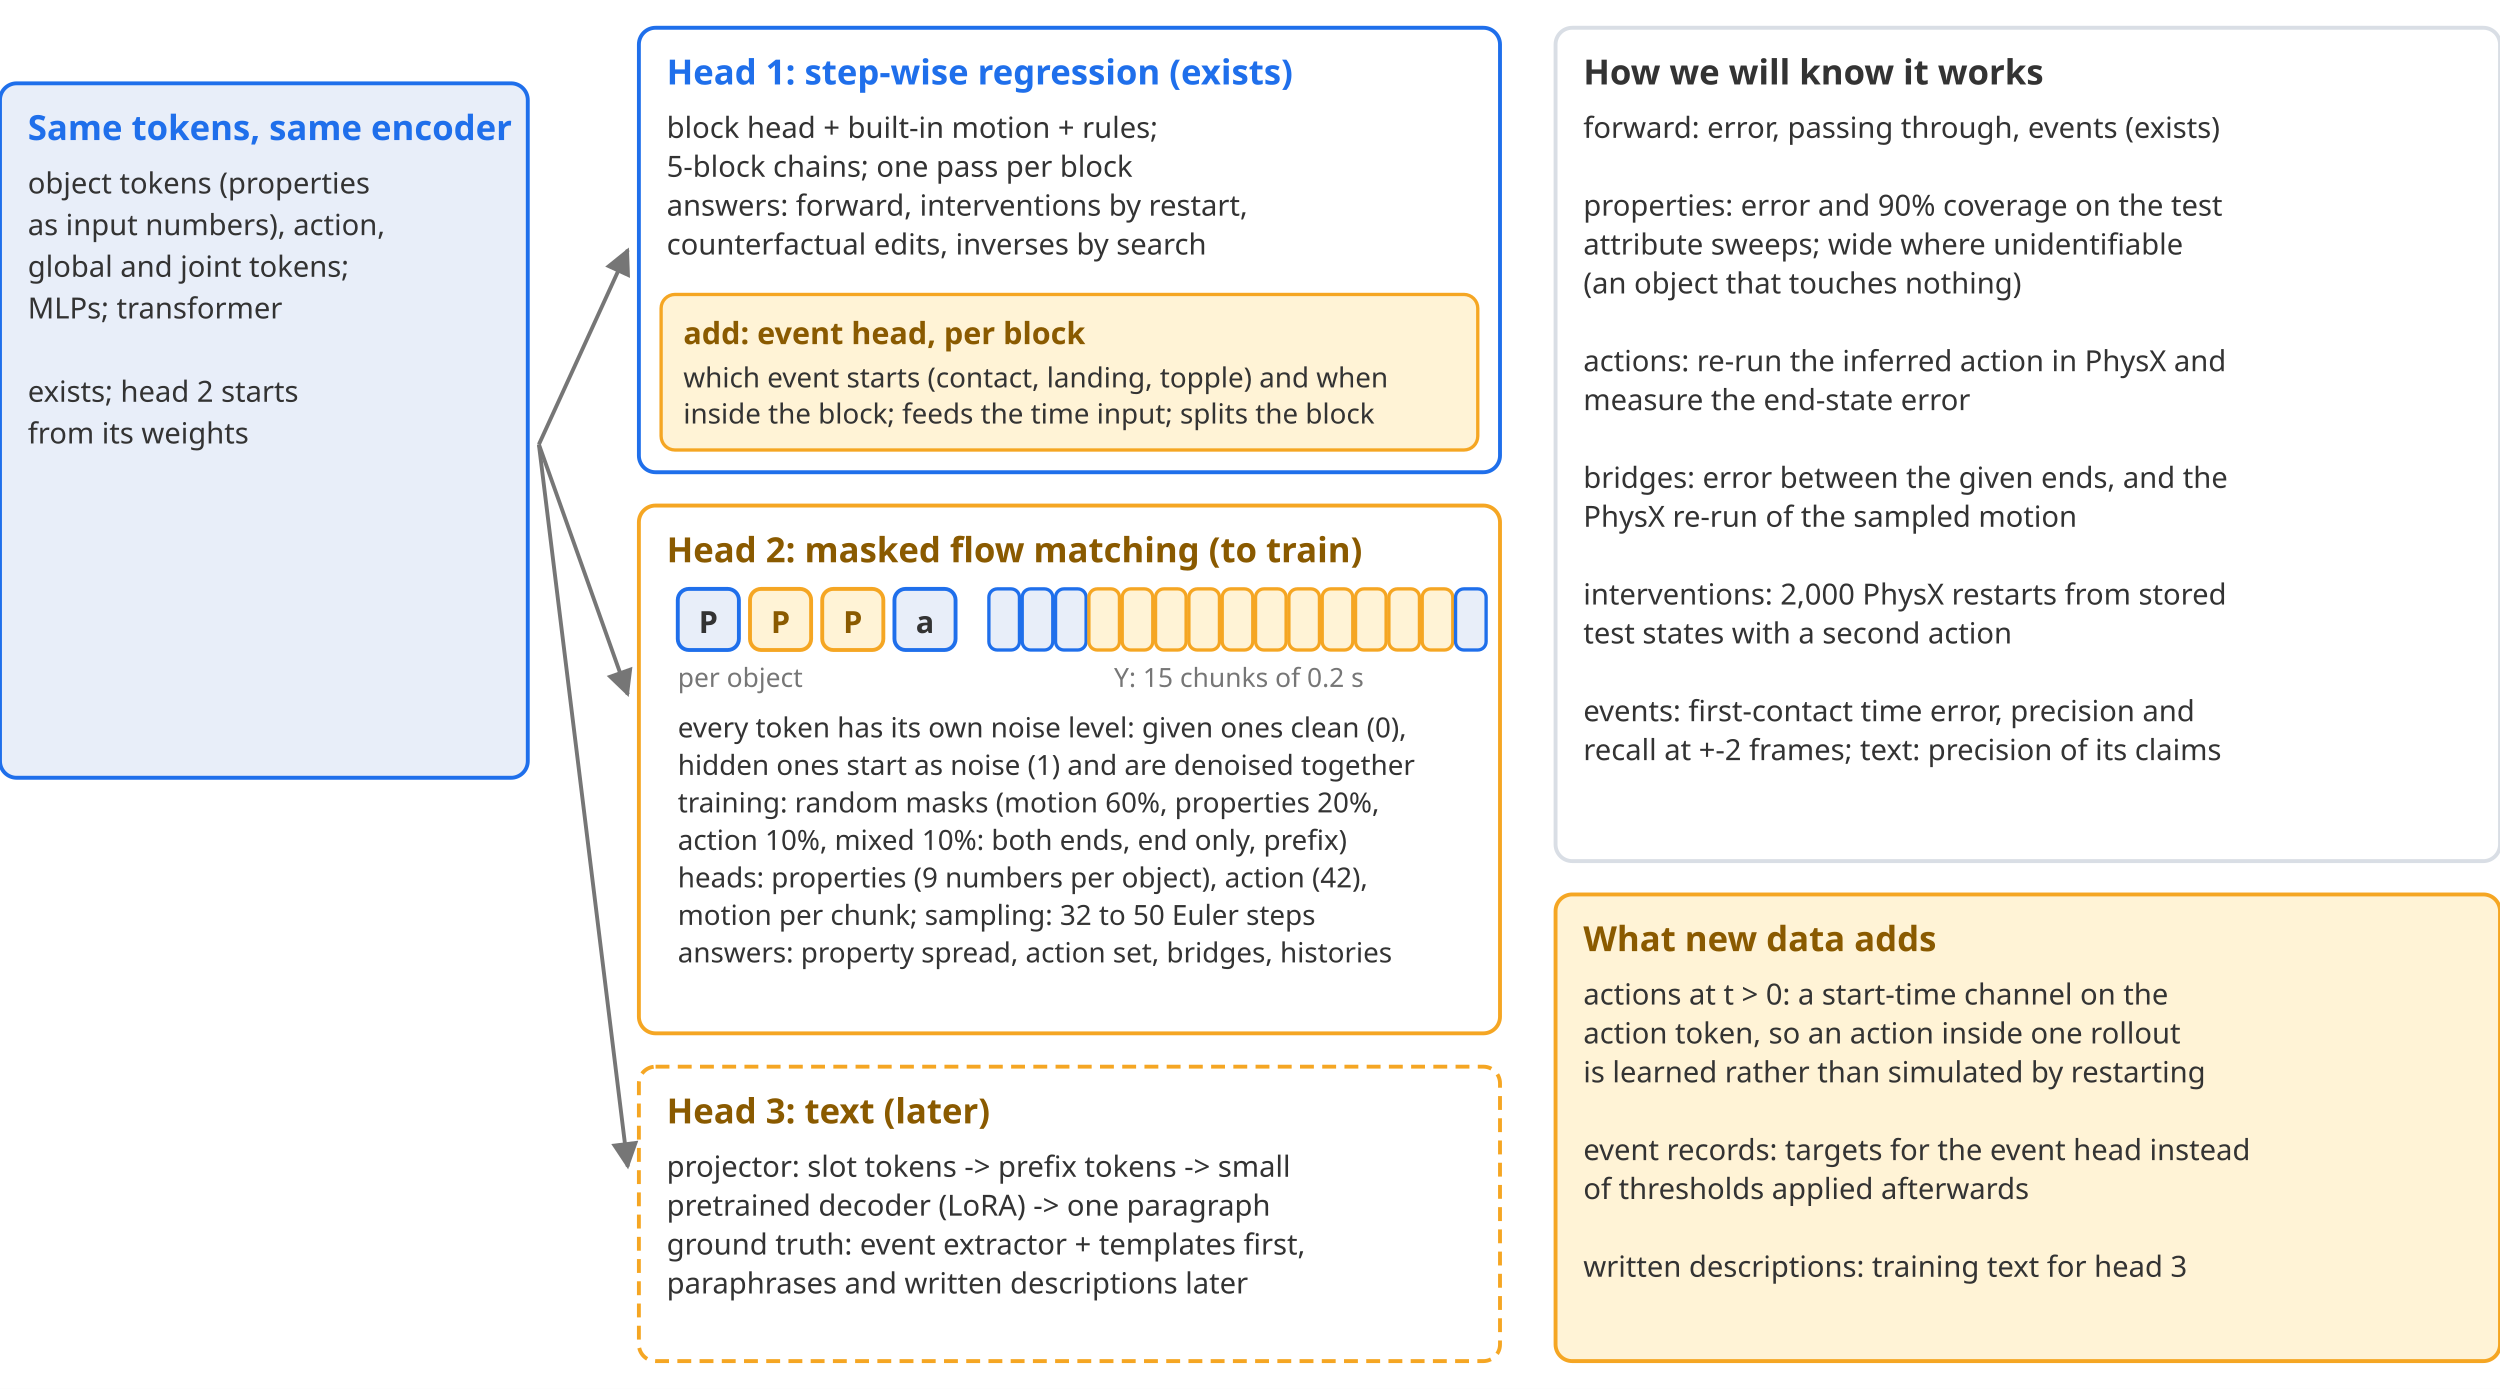
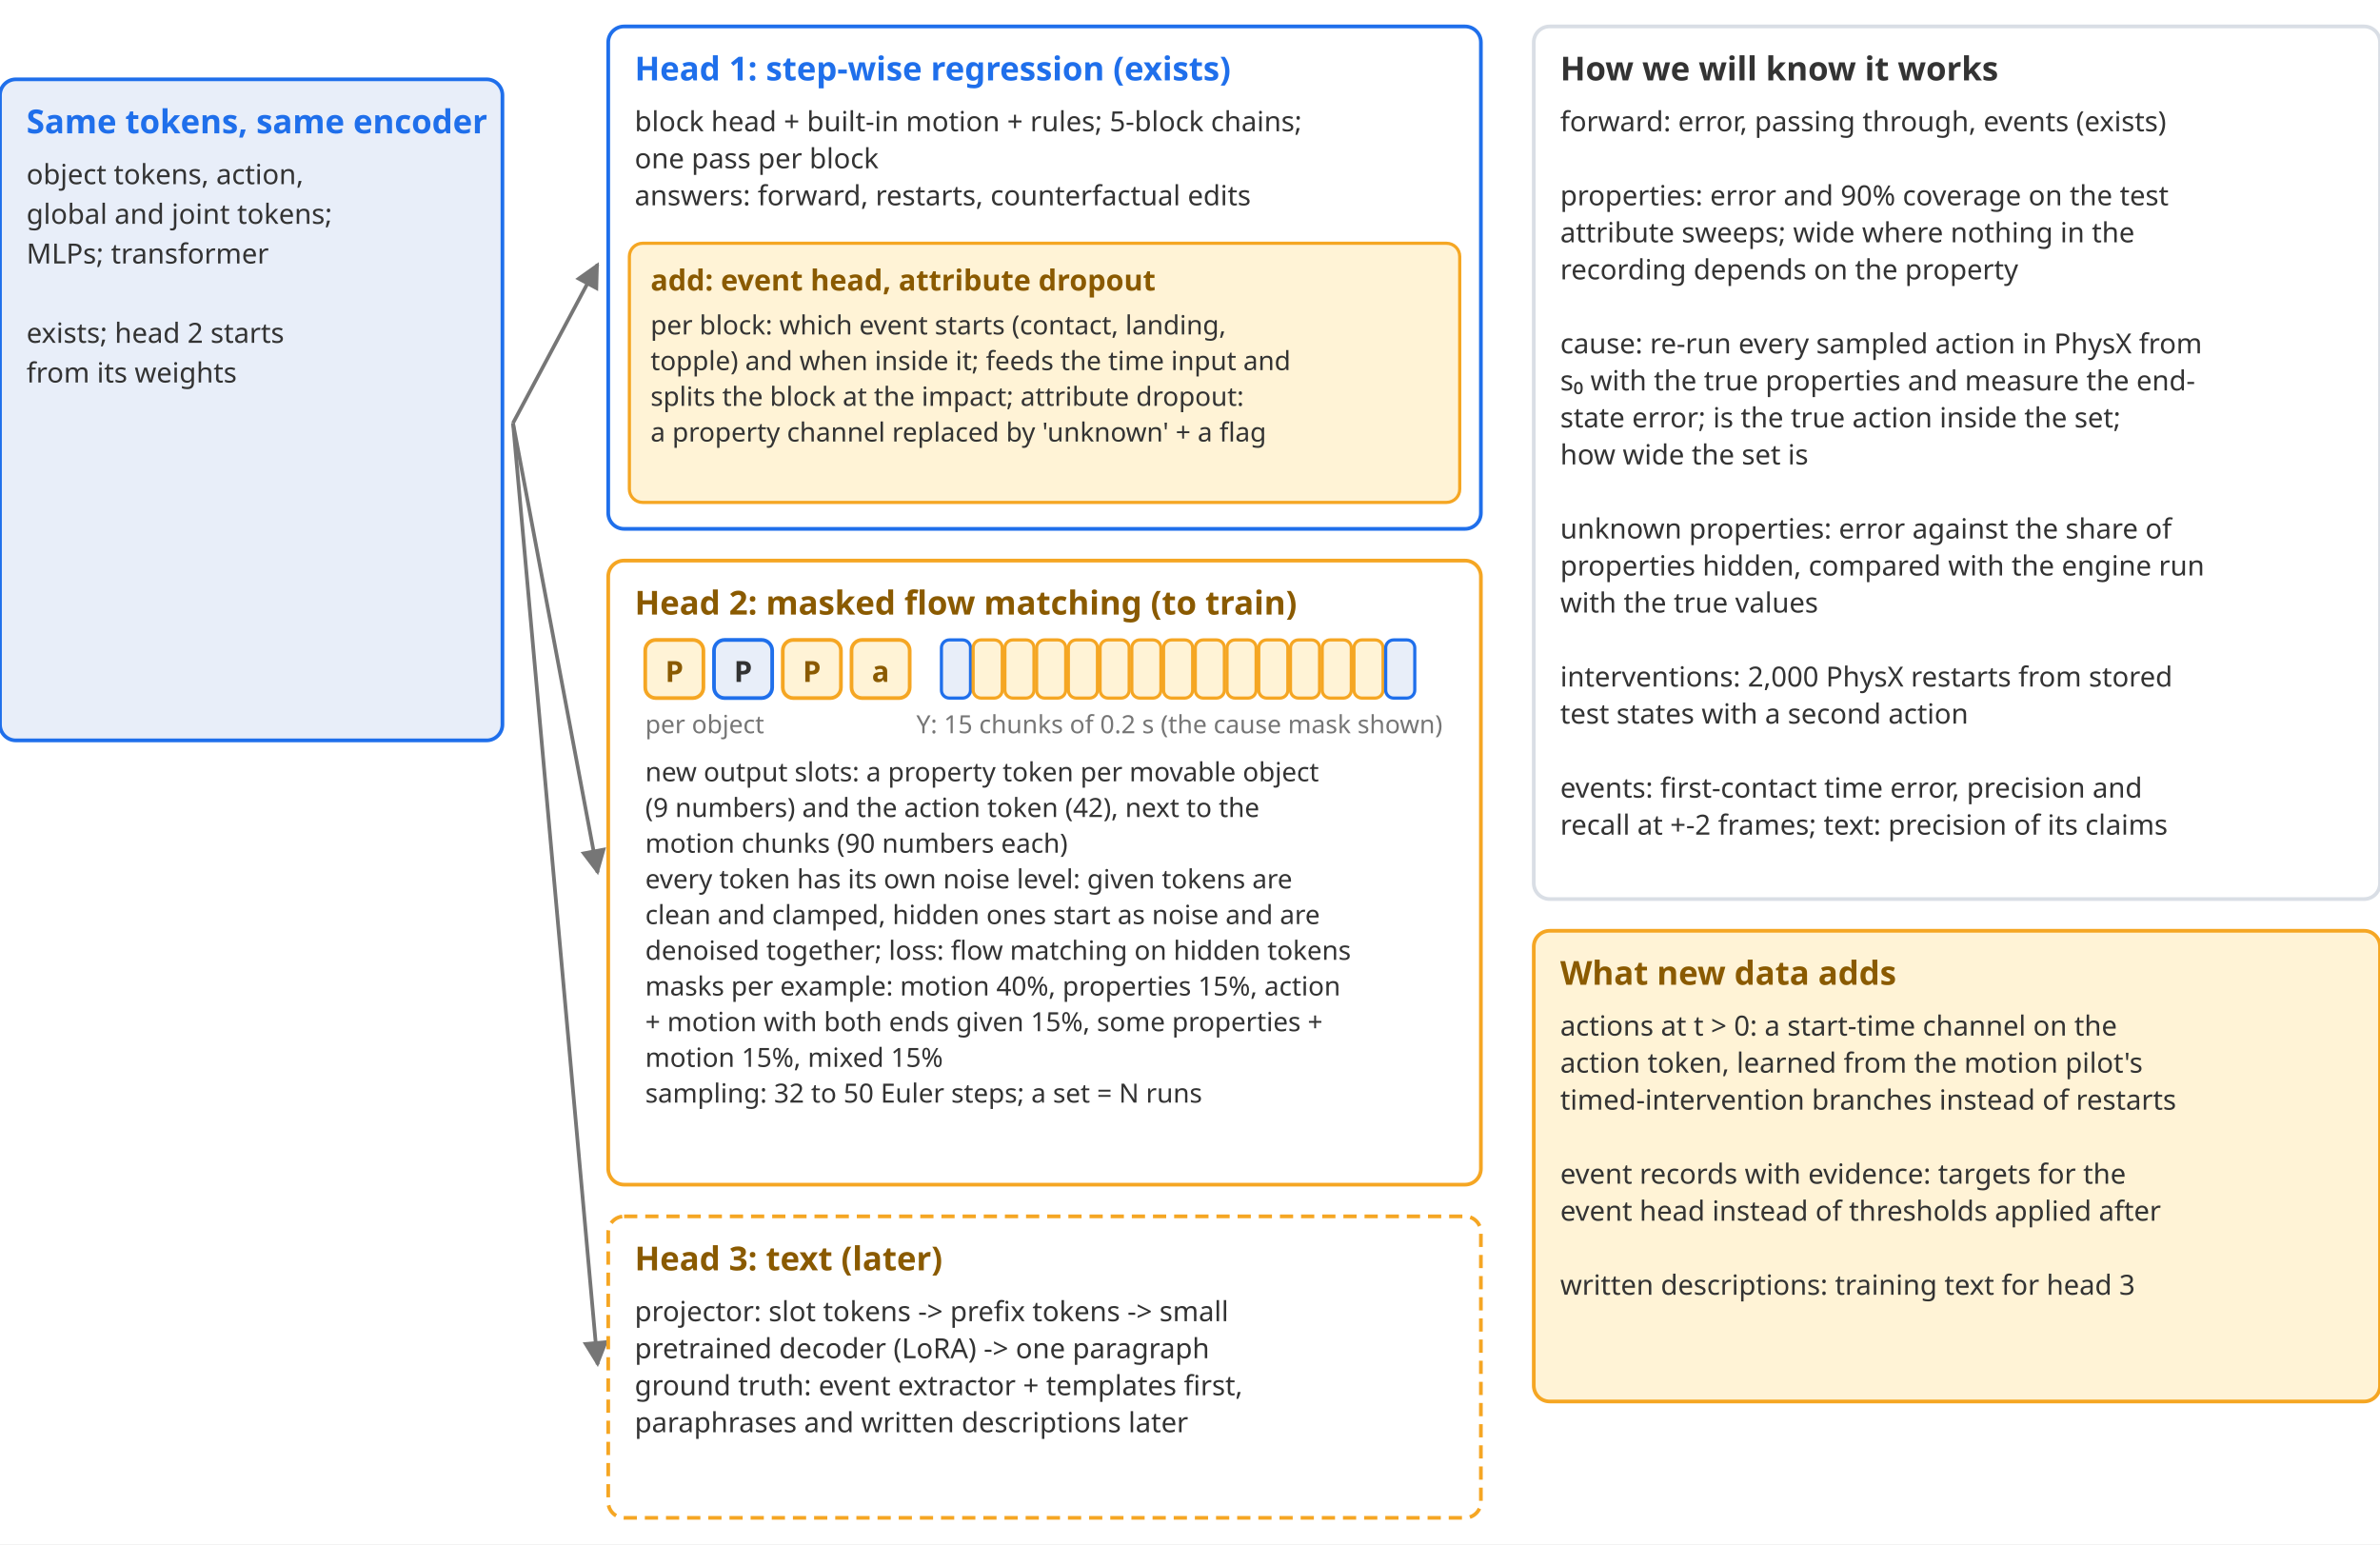
- <svg xmlns="http://www.w3.org/2000/svg" viewBox="0 0 900 500" width="900" height="500" role="img" aria-label="What to build: one encoder, the existing regression head with an event head, a masked flow-matching head, a text head">
+ <svg xmlns="http://www.w3.org/2000/svg" viewBox="0 0 900 584" width="900" height="584" role="img" aria-label="What to build: one encoder, the existing regression head with an event head and attribute dropout, a masked flow-matching head, a text head">
  <defs>
    <marker id="ah" viewBox="0 0 10 10" refX="9" refY="5" markerWidth="7" markerHeight="7" orient="auto-start-reverse">
      <path d="M0,0 L10,5 L0,10 z" fill="#767676" />
    </marker>
  </defs>
-   <rect width="900" height="500" fill="#fff" />
+   <rect width="900" height="584" fill="#fff" />
  <rect x="0" y="30" width="190" height="250" rx="6" fill="#e8eef9" stroke="#1f6feb" stroke-width="1.4" />
  <text x="10" y="46" font-family="'Noto Sans', 'Helvetica Neue', Helvetica, Arial, sans-serif" font-size="12.5" font-weight="bold" fill="#1f6feb" text-anchor="start" dominant-baseline="middle">Same tokens, same encoder</text>
-   <text x="10" y="66" font-family="'Noto Sans', 'Helvetica Neue', Helvetica, Arial, sans-serif" font-size="10.5" font-weight="normal" fill="#333" text-anchor="start" dominant-baseline="middle">object tokens (properties</text>
-   <text x="10" y="81" font-family="'Noto Sans', 'Helvetica Neue', Helvetica, Arial, sans-serif" font-size="10.5" font-weight="normal" fill="#333" text-anchor="start" dominant-baseline="middle">as input numbers), action,</text>
-   <text x="10" y="96" font-family="'Noto Sans', 'Helvetica Neue', Helvetica, Arial, sans-serif" font-size="10.5" font-weight="normal" fill="#333" text-anchor="start" dominant-baseline="middle">global and joint tokens;</text>
-   <text x="10" y="111" font-family="'Noto Sans', 'Helvetica Neue', Helvetica, Arial, sans-serif" font-size="10.5" font-weight="normal" fill="#333" text-anchor="start" dominant-baseline="middle">MLPs; transformer</text>
-   <text x="10" y="126" font-family="'Noto Sans', 'Helvetica Neue', Helvetica, Arial, sans-serif" font-size="10.5" font-weight="normal" fill="#333" text-anchor="start" dominant-baseline="middle" />
-   <text x="10" y="141" font-family="'Noto Sans', 'Helvetica Neue', Helvetica, Arial, sans-serif" font-size="10.5" font-weight="normal" fill="#333" text-anchor="start" dominant-baseline="middle">exists; head 2 starts</text>
-   <text x="10" y="156" font-family="'Noto Sans', 'Helvetica Neue', Helvetica, Arial, sans-serif" font-size="10.5" font-weight="normal" fill="#333" text-anchor="start" dominant-baseline="middle">from its weights</text>
-   <path d="M194,160 L226,90" fill="none" stroke="#767676" stroke-width="1.4" marker-end="url(#ah)" />
-   <path d="M194,160 L226,250" fill="none" stroke="#767676" stroke-width="1.4" marker-end="url(#ah)" />
-   <path d="M194,160 L226,420" fill="none" stroke="#767676" stroke-width="1.4" marker-end="url(#ah)" />
-   <rect x="230" y="10" width="310" height="160" rx="6" fill="#fff" stroke="#1f6feb" stroke-width="1.4" />
+   <text x="10" y="66" font-family="'Noto Sans', 'Helvetica Neue', Helvetica, Arial, sans-serif" font-size="10.5" font-weight="normal" fill="#333" text-anchor="start" dominant-baseline="middle">object tokens, action,</text>
+   <text x="10" y="81" font-family="'Noto Sans', 'Helvetica Neue', Helvetica, Arial, sans-serif" font-size="10.5" font-weight="normal" fill="#333" text-anchor="start" dominant-baseline="middle">global and joint tokens;</text>
+   <text x="10" y="96" font-family="'Noto Sans', 'Helvetica Neue', Helvetica, Arial, sans-serif" font-size="10.5" font-weight="normal" fill="#333" text-anchor="start" dominant-baseline="middle">MLPs; transformer</text>
+   <text x="10" y="111" font-family="'Noto Sans', 'Helvetica Neue', Helvetica, Arial, sans-serif" font-size="10.5" font-weight="normal" fill="#333" text-anchor="start" dominant-baseline="middle" />
+   <text x="10" y="126" font-family="'Noto Sans', 'Helvetica Neue', Helvetica, Arial, sans-serif" font-size="10.5" font-weight="normal" fill="#333" text-anchor="start" dominant-baseline="middle">exists; head 2 starts</text>
+   <text x="10" y="141" font-family="'Noto Sans', 'Helvetica Neue', Helvetica, Arial, sans-serif" font-size="10.5" font-weight="normal" fill="#333" text-anchor="start" dominant-baseline="middle">from its weights</text>
+   <path d="M194,160 L226,100" fill="none" stroke="#767676" stroke-width="1.4" marker-end="url(#ah)" />
+   <path d="M194,160 L226,330" fill="none" stroke="#767676" stroke-width="1.4" marker-end="url(#ah)" />
+   <path d="M194,160 L226,516" fill="none" stroke="#767676" stroke-width="1.4" marker-end="url(#ah)" />
+   <rect x="230" y="10" width="330" height="190" rx="6" fill="#fff" stroke="#1f6feb" stroke-width="1.4" />
  <text x="240" y="26" font-family="'Noto Sans', 'Helvetica Neue', Helvetica, Arial, sans-serif" font-size="12.5" font-weight="bold" fill="#1f6feb" text-anchor="start" dominant-baseline="middle">Head 1: step-wise regression (exists)</text>
-   <text x="240" y="46" font-family="'Noto Sans', 'Helvetica Neue', Helvetica, Arial, sans-serif" font-size="10.5" font-weight="normal" fill="#333" text-anchor="start" dominant-baseline="middle">block head + built-in motion + rules;</text>
-   <text x="240" y="60" font-family="'Noto Sans', 'Helvetica Neue', Helvetica, Arial, sans-serif" font-size="10.5" font-weight="normal" fill="#333" text-anchor="start" dominant-baseline="middle">5-block chains; one pass per block</text>
-   <text x="240" y="74" font-family="'Noto Sans', 'Helvetica Neue', Helvetica, Arial, sans-serif" font-size="10.5" font-weight="normal" fill="#333" text-anchor="start" dominant-baseline="middle">answers: forward, interventions by restart,</text>
-   <text x="240" y="88" font-family="'Noto Sans', 'Helvetica Neue', Helvetica, Arial, sans-serif" font-size="10.5" font-weight="normal" fill="#333" text-anchor="start" dominant-baseline="middle">counterfactual edits, inverses by search</text>
-   <rect x="238" y="106" width="294" height="56" rx="5" fill="#fff3d6" stroke="#f5a623" stroke-width="1.2" />
-   <text x="246" y="120" font-family="'Noto Sans', 'Helvetica Neue', Helvetica, Arial, sans-serif" font-size="11" font-weight="bold" fill="#8a5a00" text-anchor="start" dominant-baseline="middle">add: event head, per block</text>
-   <text x="246" y="136" font-family="'Noto Sans', 'Helvetica Neue', Helvetica, Arial, sans-serif" font-size="10" font-weight="normal" fill="#333" text-anchor="start" dominant-baseline="middle">which event starts (contact, landing, topple) and when</text>
-   <text x="246" y="149" font-family="'Noto Sans', 'Helvetica Neue', Helvetica, Arial, sans-serif" font-size="10" font-weight="normal" fill="#333" text-anchor="start" dominant-baseline="middle">inside the block; feeds the time input; splits the block</text>
-   <rect x="230" y="182" width="310" height="190" rx="6" fill="#fff" stroke="#f5a623" stroke-width="1.4" />
-   <text x="240" y="198" font-family="'Noto Sans', 'Helvetica Neue', Helvetica, Arial, sans-serif" font-size="12.5" font-weight="bold" fill="#8a5a00" text-anchor="start" dominant-baseline="middle">Head 2: masked flow matching (to train)</text>
-   <rect x="244" y="212" width="22" height="22" rx="4" fill="#e8eef9" stroke="#1f6feb" stroke-width="1.4" />
-   <text x="255" y="224" font-family="'Noto Sans', 'Helvetica Neue', Helvetica, Arial, sans-serif" font-size="11" font-weight="bold" fill="#333" text-anchor="middle" dominant-baseline="middle">P</text>
-   <rect x="270" y="212" width="22" height="22" rx="4" fill="#fff3d6" stroke="#f5a623" stroke-width="1.4" />
-   <text x="281" y="224" font-family="'Noto Sans', 'Helvetica Neue', Helvetica, Arial, sans-serif" font-size="11" font-weight="bold" fill="#8a5a00" text-anchor="middle" dominant-baseline="middle">P</text>
-   <rect x="296" y="212" width="22" height="22" rx="4" fill="#fff3d6" stroke="#f5a623" stroke-width="1.4" />
-   <text x="307" y="224" font-family="'Noto Sans', 'Helvetica Neue', Helvetica, Arial, sans-serif" font-size="11" font-weight="bold" fill="#8a5a00" text-anchor="middle" dominant-baseline="middle">P</text>
-   <rect x="322" y="212" width="22" height="22" rx="4" fill="#e8eef9" stroke="#1f6feb" stroke-width="1.4" />
-   <text x="333" y="224" font-family="'Noto Sans', 'Helvetica Neue', Helvetica, Arial, sans-serif" font-size="11" font-weight="bold" fill="#333" text-anchor="middle" dominant-baseline="middle">a</text>
-   <rect x="356" y="212" width="11" height="22" rx="3" fill="#e8eef9" stroke="#1f6feb" stroke-width="1.2" />
-   <rect x="368" y="212" width="11" height="22" rx="3" fill="#e8eef9" stroke="#1f6feb" stroke-width="1.2" />
-   <rect x="380" y="212" width="11" height="22" rx="3" fill="#e8eef9" stroke="#1f6feb" stroke-width="1.2" />
-   <rect x="392" y="212" width="11" height="22" rx="3" fill="#fff3d6" stroke="#f5a623" stroke-width="1.2" />
-   <rect x="404" y="212" width="11" height="22" rx="3" fill="#fff3d6" stroke="#f5a623" stroke-width="1.2" />
-   <rect x="416" y="212" width="11" height="22" rx="3" fill="#fff3d6" stroke="#f5a623" stroke-width="1.2" />
-   <rect x="428" y="212" width="11" height="22" rx="3" fill="#fff3d6" stroke="#f5a623" stroke-width="1.2" />
-   <rect x="440" y="212" width="11" height="22" rx="3" fill="#fff3d6" stroke="#f5a623" stroke-width="1.2" />
-   <rect x="452" y="212" width="11" height="22" rx="3" fill="#fff3d6" stroke="#f5a623" stroke-width="1.2" />
-   <rect x="464" y="212" width="11" height="22" rx="3" fill="#fff3d6" stroke="#f5a623" stroke-width="1.2" />
-   <rect x="476" y="212" width="11" height="22" rx="3" fill="#fff3d6" stroke="#f5a623" stroke-width="1.2" />
-   <rect x="488" y="212" width="11" height="22" rx="3" fill="#fff3d6" stroke="#f5a623" stroke-width="1.2" />
-   <rect x="500" y="212" width="11" height="22" rx="3" fill="#fff3d6" stroke="#f5a623" stroke-width="1.2" />
-   <rect x="512" y="212" width="11" height="22" rx="3" fill="#fff3d6" stroke="#f5a623" stroke-width="1.2" />
-   <rect x="524" y="212" width="11" height="22" rx="3" fill="#e8eef9" stroke="#1f6feb" stroke-width="1.2" />
-   <text x="446" y="244" font-family="'Noto Sans', 'Helvetica Neue', Helvetica, Arial, sans-serif" font-size="9.5" font-weight="normal" fill="#767676" text-anchor="middle" dominant-baseline="middle">Y: 15 chunks of 0.2 s</text>
-   <text x="244" y="244" font-family="'Noto Sans', 'Helvetica Neue', Helvetica, Arial, sans-serif" font-size="9.5" font-weight="normal" fill="#767676" text-anchor="start" dominant-baseline="middle">per object</text>
-   <text x="244" y="262" font-family="'Noto Sans', 'Helvetica Neue', Helvetica, Arial, sans-serif" font-size="10" font-weight="normal" fill="#333" text-anchor="start" dominant-baseline="middle">every token has its own noise level: given ones clean (0),</text>
-   <text x="244" y="275.5" font-family="'Noto Sans', 'Helvetica Neue', Helvetica, Arial, sans-serif" font-size="10" font-weight="normal" fill="#333" text-anchor="start" dominant-baseline="middle">hidden ones start as noise (1) and are denoised together</text>
-   <text x="244" y="289" font-family="'Noto Sans', 'Helvetica Neue', Helvetica, Arial, sans-serif" font-size="10" font-weight="normal" fill="#333" text-anchor="start" dominant-baseline="middle">training: random masks (motion 60%, properties 20%,</text>
-   <text x="244" y="302.5" font-family="'Noto Sans', 'Helvetica Neue', Helvetica, Arial, sans-serif" font-size="10" font-weight="normal" fill="#333" text-anchor="start" dominant-baseline="middle">action 10%, mixed 10%: both ends, end only, prefix)</text>
-   <text x="244" y="316" font-family="'Noto Sans', 'Helvetica Neue', Helvetica, Arial, sans-serif" font-size="10" font-weight="normal" fill="#333" text-anchor="start" dominant-baseline="middle">heads: properties (9 numbers per object), action (42),</text>
-   <text x="244" y="329.5" font-family="'Noto Sans', 'Helvetica Neue', Helvetica, Arial, sans-serif" font-size="10" font-weight="normal" fill="#333" text-anchor="start" dominant-baseline="middle">motion per chunk;  sampling: 32 to 50 Euler steps</text>
-   <text x="244" y="343" font-family="'Noto Sans', 'Helvetica Neue', Helvetica, Arial, sans-serif" font-size="10" font-weight="normal" fill="#333" text-anchor="start" dominant-baseline="middle">answers: property spread, action set, bridges, histories</text>
-   <rect x="230" y="384" width="310" height="106" rx="6" fill="#fff" stroke="#f5a623" stroke-width="1.4" stroke-dasharray="5 3" />
-   <text x="240" y="400" font-family="'Noto Sans', 'Helvetica Neue', Helvetica, Arial, sans-serif" font-size="12.5" font-weight="bold" fill="#8a5a00" text-anchor="start" dominant-baseline="middle">Head 3: text (later)</text>
-   <text x="240" y="420" font-family="'Noto Sans', 'Helvetica Neue', Helvetica, Arial, sans-serif" font-size="10.5" font-weight="normal" fill="#333" text-anchor="start" dominant-baseline="middle">projector: slot tokens -&gt; prefix tokens -&gt; small</text>
-   <text x="240" y="434" font-family="'Noto Sans', 'Helvetica Neue', Helvetica, Arial, sans-serif" font-size="10.5" font-weight="normal" fill="#333" text-anchor="start" dominant-baseline="middle">pretrained decoder (LoRA) -&gt; one paragraph</text>
-   <text x="240" y="448" font-family="'Noto Sans', 'Helvetica Neue', Helvetica, Arial, sans-serif" font-size="10.5" font-weight="normal" fill="#333" text-anchor="start" dominant-baseline="middle">ground truth: event extractor + templates first,</text>
-   <text x="240" y="462" font-family="'Noto Sans', 'Helvetica Neue', Helvetica, Arial, sans-serif" font-size="10.5" font-weight="normal" fill="#333" text-anchor="start" dominant-baseline="middle">paraphrases and written descriptions later</text>
-   <rect x="560" y="10" width="340" height="300" rx="6" fill="#fff" stroke="#d9dee5" stroke-width="1.4" />
-   <text x="570" y="26" font-family="'Noto Sans', 'Helvetica Neue', Helvetica, Arial, sans-serif" font-size="12.5" font-weight="bold" fill="#333" text-anchor="start" dominant-baseline="middle">How we will know it works</text>
-   <text x="570" y="46" font-family="'Noto Sans', 'Helvetica Neue', Helvetica, Arial, sans-serif" font-size="10.5" font-weight="normal" fill="#333" text-anchor="start" dominant-baseline="middle">forward: error, passing through, events (exists)</text>
-   <text x="570" y="60" font-family="'Noto Sans', 'Helvetica Neue', Helvetica, Arial, sans-serif" font-size="10.5" font-weight="normal" fill="#333" text-anchor="start" dominant-baseline="middle" />
-   <text x="570" y="74" font-family="'Noto Sans', 'Helvetica Neue', Helvetica, Arial, sans-serif" font-size="10.5" font-weight="normal" fill="#333" text-anchor="start" dominant-baseline="middle">properties: error and 90% coverage on the test</text>
-   <text x="570" y="88" font-family="'Noto Sans', 'Helvetica Neue', Helvetica, Arial, sans-serif" font-size="10.5" font-weight="normal" fill="#333" text-anchor="start" dominant-baseline="middle">attribute sweeps; wide where unidentifiable</text>
-   <text x="570" y="102" font-family="'Noto Sans', 'Helvetica Neue', Helvetica, Arial, sans-serif" font-size="10.5" font-weight="normal" fill="#333" text-anchor="start" dominant-baseline="middle">(an object that touches nothing)</text>
-   <text x="570" y="116" font-family="'Noto Sans', 'Helvetica Neue', Helvetica, Arial, sans-serif" font-size="10.5" font-weight="normal" fill="#333" text-anchor="start" dominant-baseline="middle" />
-   <text x="570" y="130" font-family="'Noto Sans', 'Helvetica Neue', Helvetica, Arial, sans-serif" font-size="10.5" font-weight="normal" fill="#333" text-anchor="start" dominant-baseline="middle">actions: re-run the inferred action in PhysX and</text>
-   <text x="570" y="144" font-family="'Noto Sans', 'Helvetica Neue', Helvetica, Arial, sans-serif" font-size="10.5" font-weight="normal" fill="#333" text-anchor="start" dominant-baseline="middle">measure the end-state error</text>
-   <text x="570" y="158" font-family="'Noto Sans', 'Helvetica Neue', Helvetica, Arial, sans-serif" font-size="10.5" font-weight="normal" fill="#333" text-anchor="start" dominant-baseline="middle" />
-   <text x="570" y="172" font-family="'Noto Sans', 'Helvetica Neue', Helvetica, Arial, sans-serif" font-size="10.5" font-weight="normal" fill="#333" text-anchor="start" dominant-baseline="middle">bridges: error between the given ends, and the</text>
-   <text x="570" y="186" font-family="'Noto Sans', 'Helvetica Neue', Helvetica, Arial, sans-serif" font-size="10.5" font-weight="normal" fill="#333" text-anchor="start" dominant-baseline="middle">PhysX re-run of the sampled motion</text>
-   <text x="570" y="200" font-family="'Noto Sans', 'Helvetica Neue', Helvetica, Arial, sans-serif" font-size="10.5" font-weight="normal" fill="#333" text-anchor="start" dominant-baseline="middle" />
-   <text x="570" y="214" font-family="'Noto Sans', 'Helvetica Neue', Helvetica, Arial, sans-serif" font-size="10.5" font-weight="normal" fill="#333" text-anchor="start" dominant-baseline="middle">interventions: 2,000 PhysX restarts from stored</text>
-   <text x="570" y="228" font-family="'Noto Sans', 'Helvetica Neue', Helvetica, Arial, sans-serif" font-size="10.5" font-weight="normal" fill="#333" text-anchor="start" dominant-baseline="middle">test states with a second action</text>
-   <text x="570" y="242" font-family="'Noto Sans', 'Helvetica Neue', Helvetica, Arial, sans-serif" font-size="10.5" font-weight="normal" fill="#333" text-anchor="start" dominant-baseline="middle" />
-   <text x="570" y="256" font-family="'Noto Sans', 'Helvetica Neue', Helvetica, Arial, sans-serif" font-size="10.5" font-weight="normal" fill="#333" text-anchor="start" dominant-baseline="middle">events: first-contact time error, precision and</text>
-   <text x="570" y="270" font-family="'Noto Sans', 'Helvetica Neue', Helvetica, Arial, sans-serif" font-size="10.5" font-weight="normal" fill="#333" text-anchor="start" dominant-baseline="middle">recall at +-2 frames;  text: precision of its claims</text>
-   <rect x="560" y="322" width="340" height="168" rx="6" fill="#fff3d6" stroke="#f5a623" stroke-width="1.4" />
-   <text x="570" y="338" font-family="'Noto Sans', 'Helvetica Neue', Helvetica, Arial, sans-serif" font-size="12.5" font-weight="bold" fill="#8a5a00" text-anchor="start" dominant-baseline="middle">What new data adds</text>
-   <text x="570" y="358" font-family="'Noto Sans', 'Helvetica Neue', Helvetica, Arial, sans-serif" font-size="10.5" font-weight="normal" fill="#333" text-anchor="start" dominant-baseline="middle">actions at t &gt; 0: a start-time channel on the</text>
-   <text x="570" y="372" font-family="'Noto Sans', 'Helvetica Neue', Helvetica, Arial, sans-serif" font-size="10.5" font-weight="normal" fill="#333" text-anchor="start" dominant-baseline="middle">action token, so an action inside one rollout</text>
-   <text x="570" y="386" font-family="'Noto Sans', 'Helvetica Neue', Helvetica, Arial, sans-serif" font-size="10.5" font-weight="normal" fill="#333" text-anchor="start" dominant-baseline="middle">is learned rather than simulated by restarting</text>
-   <text x="570" y="400" font-family="'Noto Sans', 'Helvetica Neue', Helvetica, Arial, sans-serif" font-size="10.5" font-weight="normal" fill="#333" text-anchor="start" dominant-baseline="middle" />
-   <text x="570" y="414" font-family="'Noto Sans', 'Helvetica Neue', Helvetica, Arial, sans-serif" font-size="10.5" font-weight="normal" fill="#333" text-anchor="start" dominant-baseline="middle">event records: targets for the event head instead</text>
-   <text x="570" y="428" font-family="'Noto Sans', 'Helvetica Neue', Helvetica, Arial, sans-serif" font-size="10.5" font-weight="normal" fill="#333" text-anchor="start" dominant-baseline="middle">of thresholds applied afterwards</text>
-   <text x="570" y="442" font-family="'Noto Sans', 'Helvetica Neue', Helvetica, Arial, sans-serif" font-size="10.5" font-weight="normal" fill="#333" text-anchor="start" dominant-baseline="middle" />
-   <text x="570" y="456" font-family="'Noto Sans', 'Helvetica Neue', Helvetica, Arial, sans-serif" font-size="10.5" font-weight="normal" fill="#333" text-anchor="start" dominant-baseline="middle">written descriptions: training text for head 3</text>
+   <text x="240" y="46" font-family="'Noto Sans', 'Helvetica Neue', Helvetica, Arial, sans-serif" font-size="10.5" font-weight="normal" fill="#333" text-anchor="start" dominant-baseline="middle">block head + built-in motion + rules; 5-block chains;</text>
+   <text x="240" y="60" font-family="'Noto Sans', 'Helvetica Neue', Helvetica, Arial, sans-serif" font-size="10.5" font-weight="normal" fill="#333" text-anchor="start" dominant-baseline="middle">one pass per block</text>
+   <text x="240" y="74" font-family="'Noto Sans', 'Helvetica Neue', Helvetica, Arial, sans-serif" font-size="10.5" font-weight="normal" fill="#333" text-anchor="start" dominant-baseline="middle">answers: forward, restarts, counterfactual edits</text>
+   <rect x="238" y="92" width="314" height="98" rx="5" fill="#fff3d6" stroke="#f5a623" stroke-width="1.2" />
+   <text x="246" y="106" font-family="'Noto Sans', 'Helvetica Neue', Helvetica, Arial, sans-serif" font-size="11" font-weight="bold" fill="#8a5a00" text-anchor="start" dominant-baseline="middle">add: event head, attribute dropout</text>
+   <text x="246" y="123" font-family="'Noto Sans', 'Helvetica Neue', Helvetica, Arial, sans-serif" font-size="10" font-weight="normal" fill="#333" text-anchor="start" dominant-baseline="middle">per block: which event starts (contact, landing,</text>
+   <text x="246" y="136.5" font-family="'Noto Sans', 'Helvetica Neue', Helvetica, Arial, sans-serif" font-size="10" font-weight="normal" fill="#333" text-anchor="start" dominant-baseline="middle">topple) and when inside it; feeds the time input and</text>
+   <text x="246" y="150" font-family="'Noto Sans', 'Helvetica Neue', Helvetica, Arial, sans-serif" font-size="10" font-weight="normal" fill="#333" text-anchor="start" dominant-baseline="middle">splits the block at the impact; attribute dropout:</text>
+   <text x="246" y="163.5" font-family="'Noto Sans', 'Helvetica Neue', Helvetica, Arial, sans-serif" font-size="10" font-weight="normal" fill="#333" text-anchor="start" dominant-baseline="middle">a property channel replaced by 'unknown' + a flag</text>
+   <rect x="230" y="212" width="330" height="236" rx="6" fill="#fff" stroke="#f5a623" stroke-width="1.4" />
+   <text x="240" y="228" font-family="'Noto Sans', 'Helvetica Neue', Helvetica, Arial, sans-serif" font-size="12.5" font-weight="bold" fill="#8a5a00" text-anchor="start" dominant-baseline="middle">Head 2: masked flow matching (to train)</text>
+   <rect x="244" y="242" width="22" height="22" rx="4" fill="#fff3d6" stroke="#f5a623" stroke-width="1.4" />
+   <text x="255" y="254" font-family="'Noto Sans', 'Helvetica Neue', Helvetica, Arial, sans-serif" font-size="11" font-weight="bold" fill="#8a5a00" text-anchor="middle" dominant-baseline="middle">P</text>
+   <rect x="270" y="242" width="22" height="22" rx="4" fill="#e8eef9" stroke="#1f6feb" stroke-width="1.4" />
+   <text x="281" y="254" font-family="'Noto Sans', 'Helvetica Neue', Helvetica, Arial, sans-serif" font-size="11" font-weight="bold" fill="#333" text-anchor="middle" dominant-baseline="middle">P</text>
+   <rect x="296" y="242" width="22" height="22" rx="4" fill="#fff3d6" stroke="#f5a623" stroke-width="1.4" />
+   <text x="307" y="254" font-family="'Noto Sans', 'Helvetica Neue', Helvetica, Arial, sans-serif" font-size="11" font-weight="bold" fill="#8a5a00" text-anchor="middle" dominant-baseline="middle">P</text>
+   <rect x="322" y="242" width="22" height="22" rx="4" fill="#fff3d6" stroke="#f5a623" stroke-width="1.4" />
+   <text x="333" y="254" font-family="'Noto Sans', 'Helvetica Neue', Helvetica, Arial, sans-serif" font-size="11" font-weight="bold" fill="#8a5a00" text-anchor="middle" dominant-baseline="middle">a</text>
+   <rect x="356" y="242" width="11" height="22" rx="3" fill="#e8eef9" stroke="#1f6feb" stroke-width="1.2" />
+   <rect x="368" y="242" width="11" height="22" rx="3" fill="#fff3d6" stroke="#f5a623" stroke-width="1.2" />
+   <rect x="380" y="242" width="11" height="22" rx="3" fill="#fff3d6" stroke="#f5a623" stroke-width="1.2" />
+   <rect x="392" y="242" width="11" height="22" rx="3" fill="#fff3d6" stroke="#f5a623" stroke-width="1.2" />
+   <rect x="404" y="242" width="11" height="22" rx="3" fill="#fff3d6" stroke="#f5a623" stroke-width="1.2" />
+   <rect x="416" y="242" width="11" height="22" rx="3" fill="#fff3d6" stroke="#f5a623" stroke-width="1.2" />
+   <rect x="428" y="242" width="11" height="22" rx="3" fill="#fff3d6" stroke="#f5a623" stroke-width="1.2" />
+   <rect x="440" y="242" width="11" height="22" rx="3" fill="#fff3d6" stroke="#f5a623" stroke-width="1.2" />
+   <rect x="452" y="242" width="11" height="22" rx="3" fill="#fff3d6" stroke="#f5a623" stroke-width="1.2" />
+   <rect x="464" y="242" width="11" height="22" rx="3" fill="#fff3d6" stroke="#f5a623" stroke-width="1.2" />
+   <rect x="476" y="242" width="11" height="22" rx="3" fill="#fff3d6" stroke="#f5a623" stroke-width="1.2" />
+   <rect x="488" y="242" width="11" height="22" rx="3" fill="#fff3d6" stroke="#f5a623" stroke-width="1.2" />
+   <rect x="500" y="242" width="11" height="22" rx="3" fill="#fff3d6" stroke="#f5a623" stroke-width="1.2" />
+   <rect x="512" y="242" width="11" height="22" rx="3" fill="#fff3d6" stroke="#f5a623" stroke-width="1.2" />
+   <rect x="524" y="242" width="11" height="22" rx="3" fill="#e8eef9" stroke="#1f6feb" stroke-width="1.2" />
+   <text x="446" y="274" font-family="'Noto Sans', 'Helvetica Neue', Helvetica, Arial, sans-serif" font-size="9.5" font-weight="normal" fill="#767676" text-anchor="middle" dominant-baseline="middle">Y: 15 chunks of 0.2 s (the cause mask shown)</text>
+   <text x="244" y="274" font-family="'Noto Sans', 'Helvetica Neue', Helvetica, Arial, sans-serif" font-size="9.5" font-weight="normal" fill="#767676" text-anchor="start" dominant-baseline="middle">per object</text>
+   <text x="244" y="292" font-family="'Noto Sans', 'Helvetica Neue', Helvetica, Arial, sans-serif" font-size="10" font-weight="normal" fill="#333" text-anchor="start" dominant-baseline="middle">new output slots: a property token per movable object</text>
+   <text x="244" y="305.5" font-family="'Noto Sans', 'Helvetica Neue', Helvetica, Arial, sans-serif" font-size="10" font-weight="normal" fill="#333" text-anchor="start" dominant-baseline="middle">(9 numbers) and the action token (42), next to the</text>
+   <text x="244" y="319" font-family="'Noto Sans', 'Helvetica Neue', Helvetica, Arial, sans-serif" font-size="10" font-weight="normal" fill="#333" text-anchor="start" dominant-baseline="middle">motion chunks (90 numbers each)</text>
+   <text x="244" y="332.5" font-family="'Noto Sans', 'Helvetica Neue', Helvetica, Arial, sans-serif" font-size="10" font-weight="normal" fill="#333" text-anchor="start" dominant-baseline="middle">every token has its own noise level: given tokens are</text>
+   <text x="244" y="346" font-family="'Noto Sans', 'Helvetica Neue', Helvetica, Arial, sans-serif" font-size="10" font-weight="normal" fill="#333" text-anchor="start" dominant-baseline="middle">clean and clamped, hidden ones start as noise and are</text>
+   <text x="244" y="359.5" font-family="'Noto Sans', 'Helvetica Neue', Helvetica, Arial, sans-serif" font-size="10" font-weight="normal" fill="#333" text-anchor="start" dominant-baseline="middle">denoised together; loss: flow matching on hidden tokens</text>
+   <text x="244" y="373" font-family="'Noto Sans', 'Helvetica Neue', Helvetica, Arial, sans-serif" font-size="10" font-weight="normal" fill="#333" text-anchor="start" dominant-baseline="middle">masks per example: motion 40%, properties 15%, action</text>
+   <text x="244" y="386.5" font-family="'Noto Sans', 'Helvetica Neue', Helvetica, Arial, sans-serif" font-size="10" font-weight="normal" fill="#333" text-anchor="start" dominant-baseline="middle">+ motion with both ends given 15%, some properties +</text>
+   <text x="244" y="400" font-family="'Noto Sans', 'Helvetica Neue', Helvetica, Arial, sans-serif" font-size="10" font-weight="normal" fill="#333" text-anchor="start" dominant-baseline="middle">motion 15%, mixed 15%</text>
+   <text x="244" y="413.5" font-family="'Noto Sans', 'Helvetica Neue', Helvetica, Arial, sans-serif" font-size="10" font-weight="normal" fill="#333" text-anchor="start" dominant-baseline="middle">sampling: 32 to 50 Euler steps; a set = N runs</text>
+   <rect x="230" y="460" width="330" height="114" rx="6" fill="#fff" stroke="#f5a623" stroke-width="1.4" stroke-dasharray="5 3" />
+   <text x="240" y="476" font-family="'Noto Sans', 'Helvetica Neue', Helvetica, Arial, sans-serif" font-size="12.5" font-weight="bold" fill="#8a5a00" text-anchor="start" dominant-baseline="middle">Head 3: text (later)</text>
+   <text x="240" y="496" font-family="'Noto Sans', 'Helvetica Neue', Helvetica, Arial, sans-serif" font-size="10.5" font-weight="normal" fill="#333" text-anchor="start" dominant-baseline="middle">projector: slot tokens -&gt; prefix tokens -&gt; small</text>
+   <text x="240" y="510" font-family="'Noto Sans', 'Helvetica Neue', Helvetica, Arial, sans-serif" font-size="10.5" font-weight="normal" fill="#333" text-anchor="start" dominant-baseline="middle">pretrained decoder (LoRA) -&gt; one paragraph</text>
+   <text x="240" y="524" font-family="'Noto Sans', 'Helvetica Neue', Helvetica, Arial, sans-serif" font-size="10.5" font-weight="normal" fill="#333" text-anchor="start" dominant-baseline="middle">ground truth: event extractor + templates first,</text>
+   <text x="240" y="538" font-family="'Noto Sans', 'Helvetica Neue', Helvetica, Arial, sans-serif" font-size="10.5" font-weight="normal" fill="#333" text-anchor="start" dominant-baseline="middle">paraphrases and written descriptions later</text>
+   <rect x="580" y="10" width="320" height="330" rx="6" fill="#fff" stroke="#d9dee5" stroke-width="1.4" />
+   <text x="590" y="26" font-family="'Noto Sans', 'Helvetica Neue', Helvetica, Arial, sans-serif" font-size="12.5" font-weight="bold" fill="#333" text-anchor="start" dominant-baseline="middle">How we will know it works</text>
+   <text x="590" y="46" font-family="'Noto Sans', 'Helvetica Neue', Helvetica, Arial, sans-serif" font-size="10.5" font-weight="normal" fill="#333" text-anchor="start" dominant-baseline="middle">forward: error, passing through, events (exists)</text>
+   <text x="590" y="60" font-family="'Noto Sans', 'Helvetica Neue', Helvetica, Arial, sans-serif" font-size="10.5" font-weight="normal" fill="#333" text-anchor="start" dominant-baseline="middle" />
+   <text x="590" y="74" font-family="'Noto Sans', 'Helvetica Neue', Helvetica, Arial, sans-serif" font-size="10.5" font-weight="normal" fill="#333" text-anchor="start" dominant-baseline="middle">properties: error and 90% coverage on the test</text>
+   <text x="590" y="88" font-family="'Noto Sans', 'Helvetica Neue', Helvetica, Arial, sans-serif" font-size="10.5" font-weight="normal" fill="#333" text-anchor="start" dominant-baseline="middle">attribute sweeps; wide where nothing in the</text>
+   <text x="590" y="102" font-family="'Noto Sans', 'Helvetica Neue', Helvetica, Arial, sans-serif" font-size="10.5" font-weight="normal" fill="#333" text-anchor="start" dominant-baseline="middle">recording depends on the property</text>
+   <text x="590" y="116" font-family="'Noto Sans', 'Helvetica Neue', Helvetica, Arial, sans-serif" font-size="10.5" font-weight="normal" fill="#333" text-anchor="start" dominant-baseline="middle" />
+   <text x="590" y="130" font-family="'Noto Sans', 'Helvetica Neue', Helvetica, Arial, sans-serif" font-size="10.5" font-weight="normal" fill="#333" text-anchor="start" dominant-baseline="middle">cause: re-run every sampled action in PhysX from</text>
+   <text x="590" y="144" font-family="'Noto Sans', 'Helvetica Neue', Helvetica, Arial, sans-serif" font-size="10.5" font-weight="normal" fill="#333" text-anchor="start" dominant-baseline="middle">s₀ with the true properties and measure the end-</text>
+   <text x="590" y="158" font-family="'Noto Sans', 'Helvetica Neue', Helvetica, Arial, sans-serif" font-size="10.5" font-weight="normal" fill="#333" text-anchor="start" dominant-baseline="middle">state error; is the true action inside the set;</text>
+   <text x="590" y="172" font-family="'Noto Sans', 'Helvetica Neue', Helvetica, Arial, sans-serif" font-size="10.5" font-weight="normal" fill="#333" text-anchor="start" dominant-baseline="middle">how wide the set is</text>
+   <text x="590" y="186" font-family="'Noto Sans', 'Helvetica Neue', Helvetica, Arial, sans-serif" font-size="10.5" font-weight="normal" fill="#333" text-anchor="start" dominant-baseline="middle" />
+   <text x="590" y="200" font-family="'Noto Sans', 'Helvetica Neue', Helvetica, Arial, sans-serif" font-size="10.5" font-weight="normal" fill="#333" text-anchor="start" dominant-baseline="middle">unknown properties: error against the share of</text>
+   <text x="590" y="214" font-family="'Noto Sans', 'Helvetica Neue', Helvetica, Arial, sans-serif" font-size="10.5" font-weight="normal" fill="#333" text-anchor="start" dominant-baseline="middle">properties hidden, compared with the engine run</text>
+   <text x="590" y="228" font-family="'Noto Sans', 'Helvetica Neue', Helvetica, Arial, sans-serif" font-size="10.5" font-weight="normal" fill="#333" text-anchor="start" dominant-baseline="middle">with the true values</text>
+   <text x="590" y="242" font-family="'Noto Sans', 'Helvetica Neue', Helvetica, Arial, sans-serif" font-size="10.5" font-weight="normal" fill="#333" text-anchor="start" dominant-baseline="middle" />
+   <text x="590" y="256" font-family="'Noto Sans', 'Helvetica Neue', Helvetica, Arial, sans-serif" font-size="10.5" font-weight="normal" fill="#333" text-anchor="start" dominant-baseline="middle">interventions: 2,000 PhysX restarts from stored</text>
+   <text x="590" y="270" font-family="'Noto Sans', 'Helvetica Neue', Helvetica, Arial, sans-serif" font-size="10.5" font-weight="normal" fill="#333" text-anchor="start" dominant-baseline="middle">test states with a second action</text>
+   <text x="590" y="284" font-family="'Noto Sans', 'Helvetica Neue', Helvetica, Arial, sans-serif" font-size="10.5" font-weight="normal" fill="#333" text-anchor="start" dominant-baseline="middle" />
+   <text x="590" y="298" font-family="'Noto Sans', 'Helvetica Neue', Helvetica, Arial, sans-serif" font-size="10.5" font-weight="normal" fill="#333" text-anchor="start" dominant-baseline="middle">events: first-contact time error, precision and</text>
+   <text x="590" y="312" font-family="'Noto Sans', 'Helvetica Neue', Helvetica, Arial, sans-serif" font-size="10.5" font-weight="normal" fill="#333" text-anchor="start" dominant-baseline="middle">recall at +-2 frames;  text: precision of its claims</text>
+   <rect x="580" y="352" width="320" height="178" rx="6" fill="#fff3d6" stroke="#f5a623" stroke-width="1.4" />
+   <text x="590" y="368" font-family="'Noto Sans', 'Helvetica Neue', Helvetica, Arial, sans-serif" font-size="12.5" font-weight="bold" fill="#8a5a00" text-anchor="start" dominant-baseline="middle">What new data adds</text>
+   <text x="590" y="388" font-family="'Noto Sans', 'Helvetica Neue', Helvetica, Arial, sans-serif" font-size="10.5" font-weight="normal" fill="#333" text-anchor="start" dominant-baseline="middle">actions at t &gt; 0: a start-time channel on the</text>
+   <text x="590" y="402" font-family="'Noto Sans', 'Helvetica Neue', Helvetica, Arial, sans-serif" font-size="10.5" font-weight="normal" fill="#333" text-anchor="start" dominant-baseline="middle">action token, learned from the motion pilot's</text>
+   <text x="590" y="416" font-family="'Noto Sans', 'Helvetica Neue', Helvetica, Arial, sans-serif" font-size="10.5" font-weight="normal" fill="#333" text-anchor="start" dominant-baseline="middle">timed-intervention branches instead of restarts</text>
+   <text x="590" y="430" font-family="'Noto Sans', 'Helvetica Neue', Helvetica, Arial, sans-serif" font-size="10.5" font-weight="normal" fill="#333" text-anchor="start" dominant-baseline="middle" />
+   <text x="590" y="444" font-family="'Noto Sans', 'Helvetica Neue', Helvetica, Arial, sans-serif" font-size="10.5" font-weight="normal" fill="#333" text-anchor="start" dominant-baseline="middle">event records with evidence: targets for the</text>
+   <text x="590" y="458" font-family="'Noto Sans', 'Helvetica Neue', Helvetica, Arial, sans-serif" font-size="10.5" font-weight="normal" fill="#333" text-anchor="start" dominant-baseline="middle">event head instead of thresholds applied after</text>
+   <text x="590" y="472" font-family="'Noto Sans', 'Helvetica Neue', Helvetica, Arial, sans-serif" font-size="10.5" font-weight="normal" fill="#333" text-anchor="start" dominant-baseline="middle" />
+   <text x="590" y="486" font-family="'Noto Sans', 'Helvetica Neue', Helvetica, Arial, sans-serif" font-size="10.5" font-weight="normal" fill="#333" text-anchor="start" dominant-baseline="middle">written descriptions: training text for head 3</text>
</svg>
